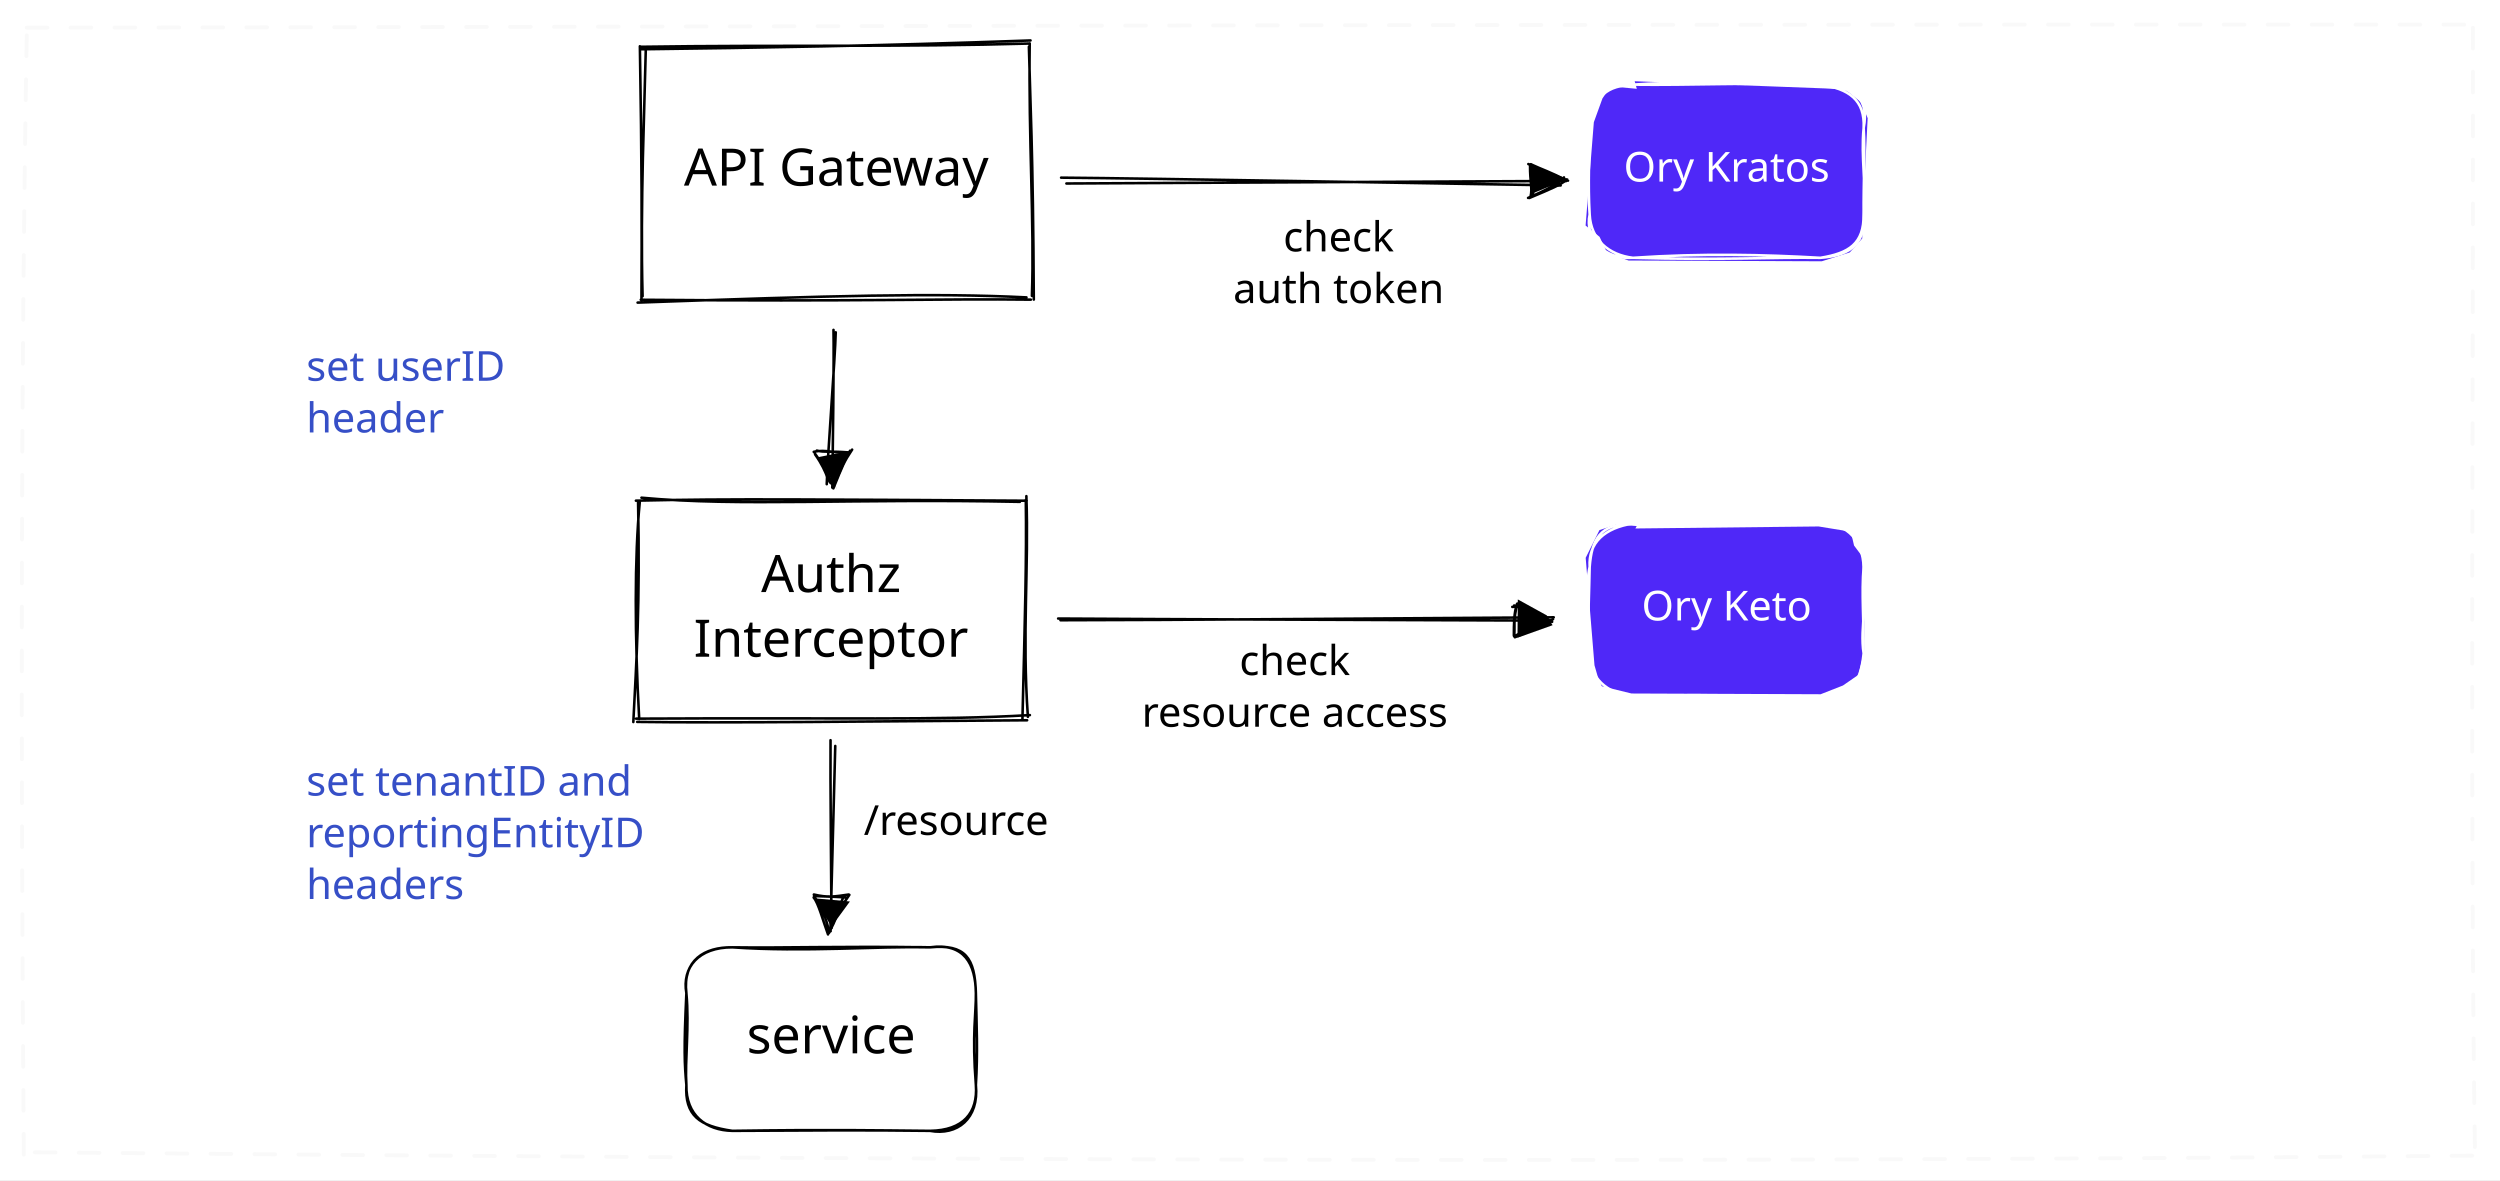
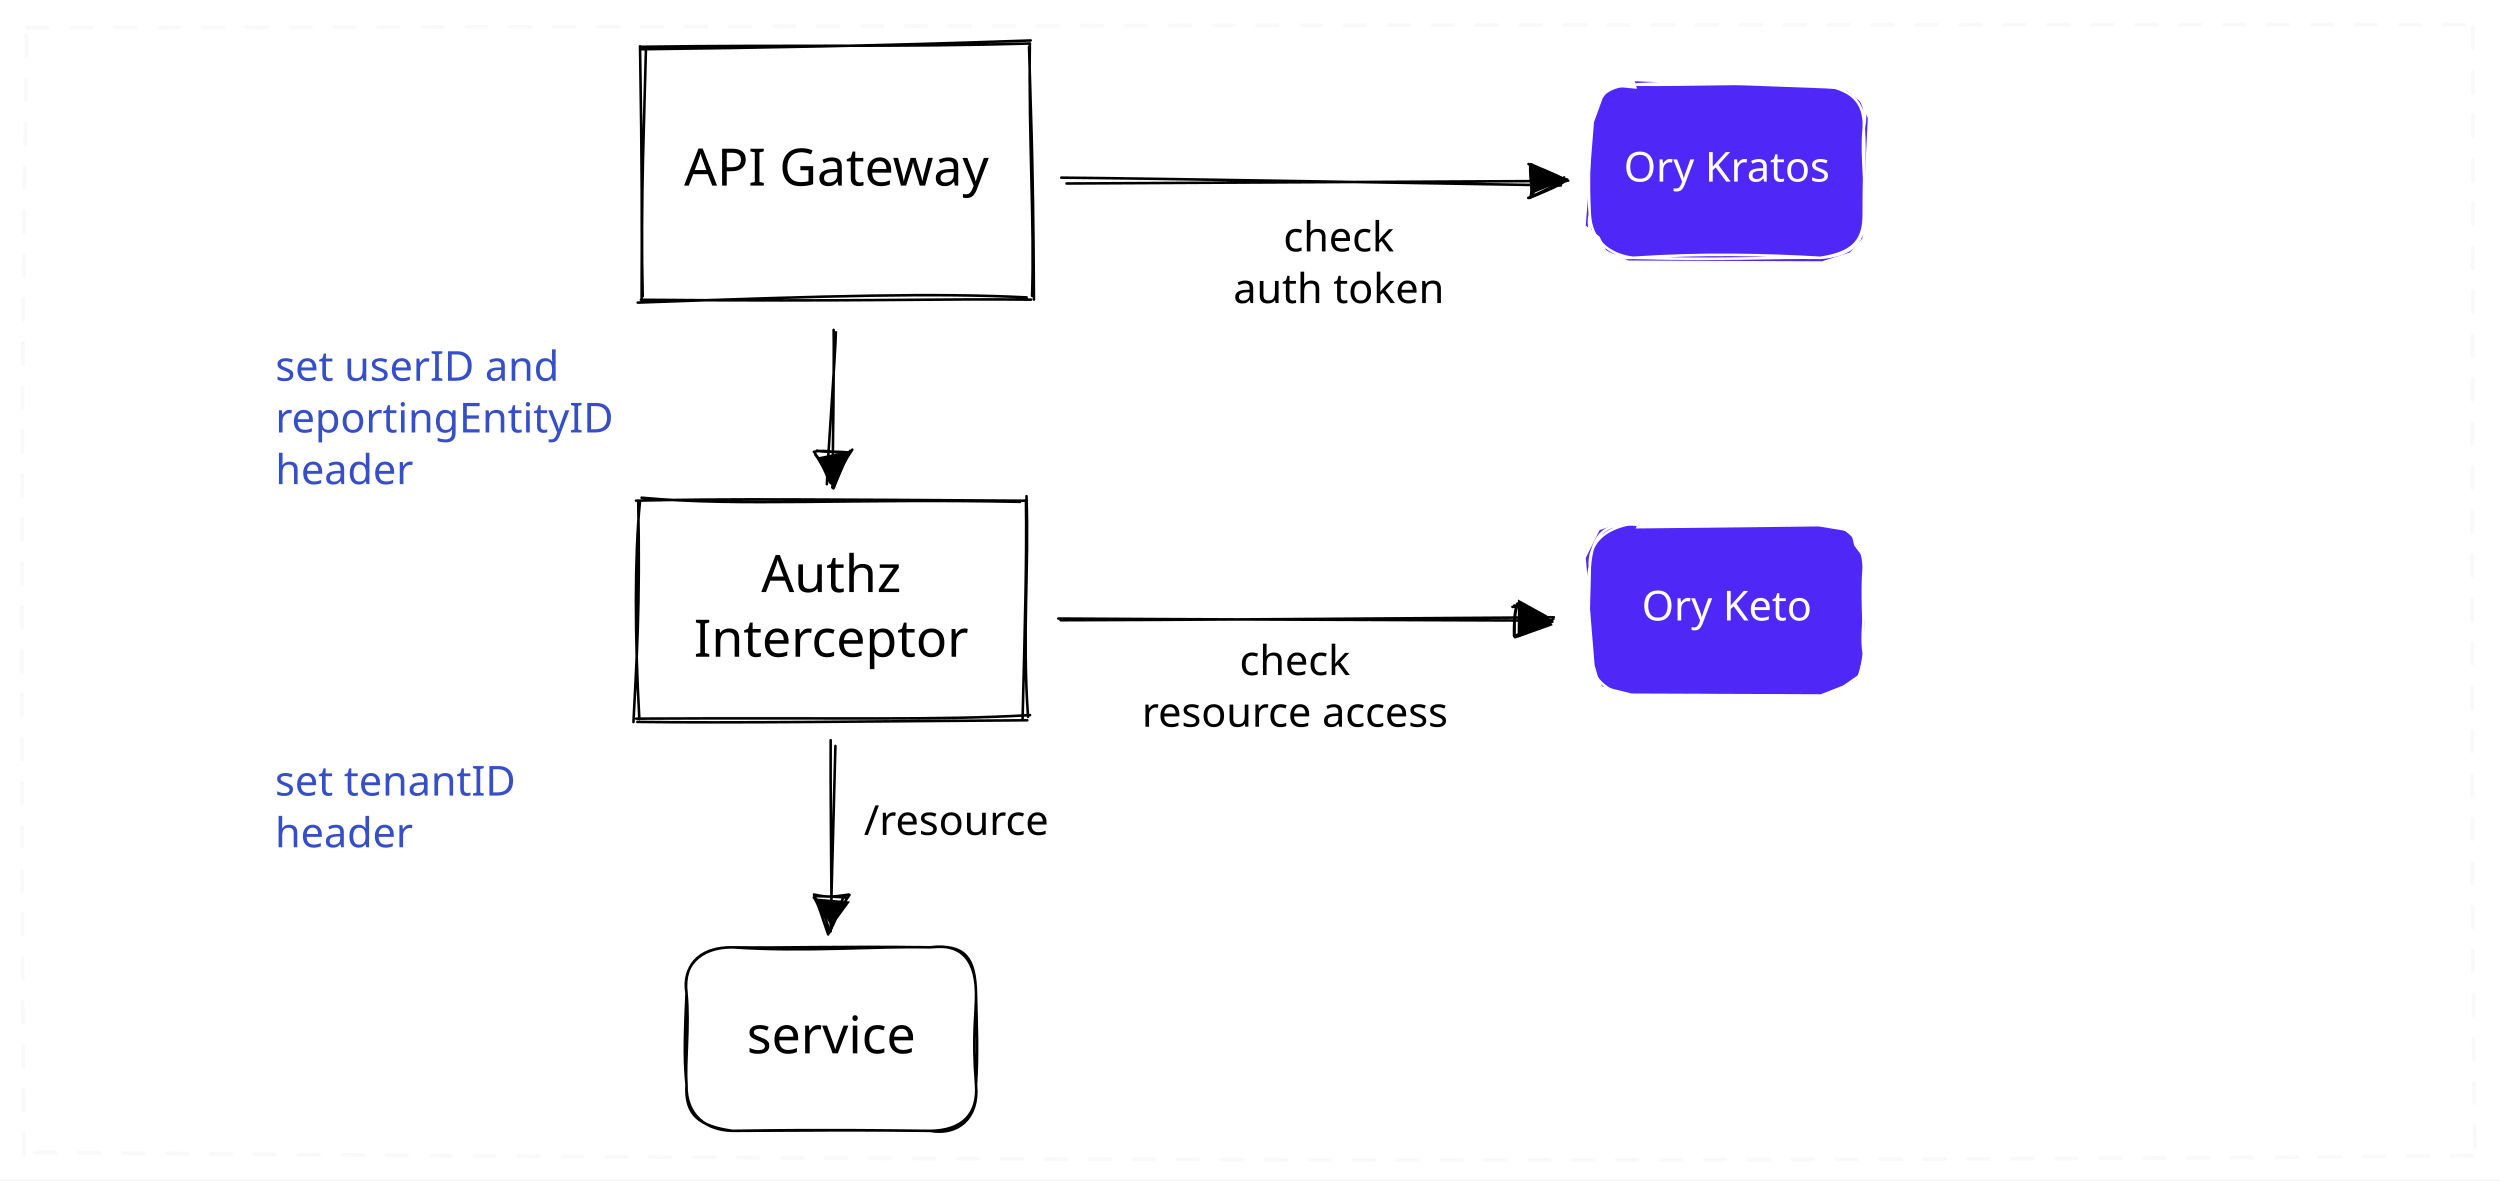
<svg xmlns="http://www.w3.org/2000/svg" version="1.1" viewBox="0 0 967.184 456.531" width="1934.367" height="913.063">
  
-   eyJ2ZXJzaW9uIjoiMSIsImVuY29kaW5nIjoiYnN0cmluZyIsImNvbXByZXNzZWQiOnRydWUsImVuY29kZWQiOiJ4nN1cXGtX2lpcdTAwMTP+7q9g+X6t6b5fzjfUXtDWS1WofXuWK0KAXGIkNFx03rr6388kUlx1MDAxMsiFgEKxOacq2TvZk73nmXlm9oSfW5XKdvAwtLb/qWxb902zb7c88277TXj+1vJ823WgiUSffXfkNaOe3SBcdTAwMTj6/7x9a1x1MDAwZYdGx1x1MDAwZa5dt2c03cHTZVbfXHUwMDFhWE7gQ8f/w+dK5Wf0MzGQZzVcdTAwMDPT6fSt6IKoKTFcdTAwMTaRePb0ketEXHUwMDAzYyxcdCVUaDrpYfv7MGBgtaC5bfZ9K25cdE9ty1ajvt9cdTAwMWQhb7/Nv73H7F3n5uJbPG7b7vfPgod+JJfvwuPHbX7guT2rYbeCbjj2zPnJVS3T71qJyzx31Ok6lu9PXeRcdTAwMGXNplx1MDAxZDyE51x1MDAxMJqcfZqFfyrxmftwXG4kNTBcdTAwMTVEY46oRoKKSXN4XHUwMDAzQrXBXHUwMDE4R0hSwlxiVoLNiLbn9l0vXHUwMDE07X9tXHUwMDFk/lx1MDAxN8t2bTZ7XHUwMDFkXHUwMDEw0Gkl+kRH3Odu/MCaSVx1MDAwMyvKNZVMwyEnPbqW3elcdTAwMDbQhVFhcIpcdMhcdTAwMTJcdTAwMWQ47uNb0ZLAglx1MDAxMXhgjvmkJVx1MDAxY39Ya0X68e/spHZNbzieu20//JCQPVx1MDAxNPtdQrnii0fDlvmkXHUwMDAyWEhOtOJcdTAwMDK0JJ7Uvu30oNFcdTAwMTn1+/E5t9mLtSY6++vNXHUwMDEy+oqZzFNXpTmVgnJeWlv7vH54cjA4gMfxXHUwMDBmen7z5nz/4VwiR1u7ZrM78qyF9XVGy5+vrlx1MDAxY2NcdTAwMDNcdTAwMGKBpIBcdTAwMWZcdTAwMTimnk+rK1x1MDAxM4bkcDCsNair5Lnq+qRFhepcdTAwMWF4puNcdTAwMGZNXHUwMDBmlCCtspjjtJJqlVJKXHUwMDFlalx1MDAwN2OKvrxSjlx1MDAxYmItmtKkwLqPxU6s+5n16ajaY/qs8f7ypDbau9p5PLjYnvT79Sb7tk9cdTAwMTeLmrSdk9FcdOWXZzdcdTAwMWXvo8vH/un0KL/HNz3PvSt7X/vzXHUwMDBmr9F7tPnnXqNzXq+eXHL4w2W5+47/Wlx1MDAxYkKn5jVcdE5C8sDJuMCUcC5LgzN7kTZcdTAwMWWcylx1MDAxMElwTmNTUYOsXHSbXHQvNsFmwlSMsakplopShl9cdTAwMWWaL6mN8aq7TnBmP4ZcdTAwMTNP0NTZ9+bA7j9MLVxcpKYgafWkVvlcdTAwMDBcdTAwMTLcmVx1MDAwZslcdPUtXHUwMDE4OOI5auqSat/uhNq83YRHsbwpRVx1MDAwZmwgbZNcdTAwMGVcdTAwMDO71Uq6qSbIYcI9vVpcdTAwMTn34np2x3bM/nmGmMs7SEJRXHUwMDFlXHUwMDA2sVx1MDAwNnqgtUiY7Xkg/NbR/UczuKrvXVx1MDAxZbq3tYF4uHFcdTAwMWIvyudeXHUwMDFjgkoqoHNUXHUwMDAxS9JSpCAoXGLQLFxyNEKzOVx1MDAxMJxlallsjrWJaqtcZvihXGb4iTRfw4hcdKGYWFx1MDAwMn+RJC/uXHUwMDFhXHUwMDBmL44t8a75oe7ffb39Ubs/7deP9Vx1MDAxYVxc48a4MMny4Fx1MDAwM1x1MDAwNEYpIWh5XHUwMDE3lj2Zm41cdTAwMWUlitCjuCFWj1x1MDAxZY3S4EmY+1x0eFxiXHUwMDA2WqHQXG545aqdXHUwMDE3XHUwMDE2U2dcdTAwMGKc17H3UDn0zMD1s31cdTAwMTebuuLFfNdcdTAwMWPDP+u7XHUwMDEyUlx1MDAxNsLuXHT2XHUwMDE5uONcdIM567ZcdTAwMDTXQistdWngXHUwMDE1XHUwMDFioo1cdTAwMDSekNTQXGYzIVx1MDAwMWRp5qiVoVx1MDAwNCPgvylcdTAwMDX8sWcxx3y3pZmBRFx1MDAxOLAxmsD2XHUwMDA0hNhcdTAwMTBcdTAwMTRTTqGRUUJcdTAwMThKezRcciZSSoZX4NHmgVx1MDAxMi9cdTAwMDNKPzC9YNd2WrbTgcbYq/3OrJXhclx1MDAxMYybo1BKZCAmXHUwMDE101x1MDAxYWtEucJKqESvjjmMLJchJVx1MDAwZnNNhI/bJo5123Ja88UphmdCnFx1MDAxZGRgXHUwMDBltFx1MDAwZkaSXHUwMDFjYYhJcIY80IlcIlx1MDAxNeae0vL0TT/Yc1x1MDAwN1x1MDAwMzuAXHUwMDE5P3FtJ5id2WhcbqshsruW2ZpthedJtkHYYs+Q12F402nOXHUwMDEy/1WJcVx1MDAxMn2Y/P3vm8ze2SpcdTAwMWO1pJQ3vtdW8vfiYS+dPTuxXVx1MDAxNDHGKFwi5Sn3Y/vu4ub08y3xRW1QPT+67t3d5cW9XHUwMDFiYrtkmJjEmmuSZbsoJoZcdTAwMDBcdTAwMGJcdTAwMWXmgJ5cdTAwMWb15touXHUwMDE1u4c4Y5pcIlxynGBcdTAwMGUqkMhcIq6NMyxlnpbiXGbNrtXsfXfMUdCtXHUwMDA08Fx1MDAxOE4mdaDLUofAXHUwMDFk5vGGqUeaJVx0abFcbuFWXHUwMDE45tJE0D7L08HMwXSr8rtcdTAwMTaDXHUwMDA2Pvx6dNLqnrl7darcI99cdTAwMWQ95EBuc1JNSFx1MDAxYoIjxnFmXHUwMDFlmFx1MDAxMWpcdTAwMDCHZy+Dujl54Fxmvq5SuSaChOZcdTAwMTh+rlx1MDAwMHtcdTAwMTNLnlx1MDAxMZVcdTAwMGXY4J7WXHUwMDFlvWO356J9+8vxPjLPsqPSXGJAk4Z154HnxebZXHUwMDBmUlLcelx1MDAxYlxcXHUwMDFmU+ZFvXb9UVx1MDAwN9Xax8Zp8Cxxn522Lrwv3m3gRk3bXHUwMDFm8M3ltyHxcN++XHUwMDFjvWguYVx1MDAxMXu8XHUwMDE0LyAqd2uValxiavRcIrSgWIs31UZcdTAwMTFcdPQzYaOmTVx1MDAxNENcdTAwMDZfk4nCXHUwMDE50VxmT7FcdTAwMDMpiWBA3v9ARuG57GCBdDj438fvTi308k1rXHUwMDE4uF4mPWB06spcdTAwMTfLLMxxtqmseFraZ7BcdTAwMDbK81x1MDAxMFx1MDAxOWonXHUwMDA2RcTls1xm+1cts9P6Uv3Ysds7ta+t7uM52dlspl6cXHUwMDFjZ1x1MDAxNFx1MDAxYlqqaFx1MDAxZTYgOa44XHUwMDExXHUwMDFhouS1JceflvWdZVx01vp8Ve99OTpoXHUwMDFmkXu916y9Rr6Q/SCr51x1MDAwYq/A/2JcdTAwMDVcdTAwMGVYXHUwMDAwXHUwMDA2ylx1MDAwN1x0xWqxmWjXvFxi7ZxcdTAwMWJs9WiXJFxy9oxkPlx1MDAwN0ngXHUwMDFm14uD/U+73lx1MDAwNZP5VuCuNZU/x01lpvJDXHUwMDE5XHUwMDBiMZefyKf5yTAhhMKUsfKgK7ZCXHUwMDFiXHQ6IYlBKZB7wFY6XHUwMDE5xoQyhFx1MDAxNIA4XHJUk2CSX034vEQ+XGJcdTAwMDH273etYEahXHUwMDE2MpBCSmtcdTAwMDYrwlx0klx1MDAxNKUqt2iIXHUwMDExhshcdTAwMTKY3ORcXH4xXHUwMDAzrUzl8iWFOI1JiWHBYN1cdTAwMTKdxqlzXHUwMDEyboiyqCxz3LZgKr9cdTAwMTielalUPtJKcFx1MDAxYYYoVEJcYolIWlx1MDAxZWowwVx1MDAxNUEgXHUwMDEwiKyUSEn16lx1MDAxMvo5qlx1MDAxY12dVuL4flvJ31x1MDAwYpOHxHZjqi6aaMoxUuUrTdujI7tavf900njs7XrdQ/FwNapvuFx1MDAxZNPa4Fx1MDAxYymWmdRnUlx1MDAxOFx1MDAwMmNEyNxKgGfZMVIqq4/DPVHJ+J+oY1tzWr/y3fGsp3dcdTAwMDMqZrNcdTAwMTk+RFx1MDAxNpn4M8n9XGbhlmNcdTAwMTGwlLnoQ8BoseZcdTAwMGLUeVx1MDAxN+coN1x1MDAxMn1cXHGDMkxcYrBcdTAwMDSgXG56OrlPuTSAuK96S1xyXHUwMDFiMHBYqVx1MDAxYVx1MDAxNj5JXGKWMqg8XHUwMDA3K4GxXGZliEZcdTAwMTIpbEopldRcdTAwMDDRv4tFlK5cYlxi/Ta4LXBNRMCCXHUwMDExcFNcdTAwMDQ8dJbrRkKw5YtcdTAwMDJK85pQXCKCpdLgw1x1MDAwNCaCMpQuXG7gwFMhIItoXHUwMDA0XHUwMDFjjL52XCKxk6/O4ZFS5Fx1MDAwNYlEYeKR61xce0ZcdTAwMDBcdTAwMWRcdTAwMDSGLb9cdTAwMTXARtVdfrCzt4935OHn8+FwV7Mvm79cdTAwMTVcdTAwMTBcdTAwMDY+Umpw0umtXHUwMDAwrrmhaVxcWKhm5HrJnYBcZiOWeFx1MDAwN25SXFyIXHUwMDExLJpaX2Xu+Fx1MDAwNbqueeD8sD7W7W5r7/p4VKV7j2xcdTAwMTOTjytcdTAwMTX39WxWzsvBZk9QSXH/gj1QLnLrOoHjQYxBaXnDV6xtm2r4OCowfFx1MDAwMqs1XHUwMDE5vrhcdTAwMGWx6IUgrDRcIlx1MDAxNFH0XG5cdTAwMGKkym+B+pZ3azet5GSu/G2gOV57Np76LWIh6nLjJ8Jz38TDXHUwMDEw03PCMCuPu2I7tKm4g1xiXG5zSVx1MDAxObBYXHUwMDFj0u5pwoGFwVx1MDAxOUxcdTAwMDRZOeEwKNFEXCIpXHUwMDE5ZVx1MDAxYVwioYxKXHUwMDA0SVxmXHUwMDA2wZxOXHUwMDE2XY9cdTAwMDGpXGLVSEn2l0VPXHUwMDBixSphKbWC2InAqkFErFii31OwooxnlVNcdTAwMTdjczZyXHUwMDAyvo4kXHUwMDEyXG7+jzKsKWmEkZtcdTAwMTJ+fTFTnvaGR0Jv4zttJX8vylx1MDAxN1xuXHUwMDEzP5pcdTAwMTJJXHUwMDE1Kf9cdTAwMDLWYNT5JKqHN5e69/X2uIs7rbPO+1xyT/xAJISYYlxiQK9ClZ42W1RcdTAwMTmMxbXUzzJb+Vu2We9cdTAwMGWni6U0REdcdTAwMTTpvzrn+vZ3PvNlt2yXzbLG4iyFLpFYxdTLwcBBXHUwMDEx6FT5+qehZtdcdTAwMDfdu9OL20/yjFxcy5s7Ru82XHUwMDFiXVRhQzCBgFx1MDAxMpBcYl3TeVVOqEEowVhcYl1cZi8qWLspi+GlSFNjK4NcdTAwMTEwlsaXSG9qKEa4Xk29dFx1MDAxMcBk+C04a1x1MDAwM5hvXHUwMDA1lcByTHDF+1x1MDAxNdNphTtcYkNcdTAwMTfg4nTeOVx1MDAwMaxrbf+7XHUwMDEzejtQ10xcZvJcdTAwMWNcZvatdrBcdTAwMDJcdTAwMDQuJO9yIFx1MDAxNbncXWikXHUwMDE1RVx1MDAwYlx1MDAxNFB8OO2Z97zmd1x1MDAxYTs/XGL54F2d8S9cdTAwMWK+9TFcdTAwMDejVFx1MDAxMENyKlx1MDAxMEYy/D4muVx1MDAxMoxmvYKcse9cYvFcdTAwMDPVkq77+5akIImvoVpcdTAwMDdER1x1MDAxMI/Gmr3QluNcboE4I9VcdTAwMTPctsZsdttcdTAwMWNcdTAwMGXPXHUwMDAymLlcdPGHxbFb48eP7719a1t3u/lf1bU1hnBcYlx1MDAxNitcXJqfv7Z+/Vx1MDAwN4vQL2IifQ==
+   eyJ2ZXJzaW9uIjoiMSIsImVuY29kaW5nIjoiYnN0cmluZyIsImNvbXByZXNzZWQiOnRydWUsImVuY29kZWQiOiJ4nN1cXGtX2lpcdTAwMTP+7q9g+X6t6b5fzjfUXtDWS73Vvj2rK0KAXGIkNFx0onb1v59JRFx1MDAxMsiFgECxOacq2TvZk73nmXlm9oRfW5XKdvDQt7b/qWxb93Wzazc8c7j9Jjx/Z3m+7TrQRKLPvjvw6lHPdlx1MDAxMPT9f96+Nft9o2VcdTAwMDc3rtsx6m7v6TKra/UsJ/Ch4//hc6XyK/qZXHUwMDE4yLPqgem0ulZ0QdSUXHUwMDE4i0g6ffrIdaKBsVx1MDAxNFx1MDAxMlx1MDAxMaW0XHUwMDFl97D9fVx1MDAxODCwXHUwMDFh0Nw0u75cdTAwMTW3hKe2ZePqcr89QN5+k397j9m71u3Ft3jcpt3tnlx1MDAwNVx1MDAwZt1ILt+Fx4/b/MBzO9aV3Vxi2uHYU+fHVzVMv20lLvPcQavtWL4/cZHbN+t28Fx1MDAxMJ5DaHz2aVx1MDAxNv6pxGfuwymQ1EBcblx1MDAwYsRcdTAwMTCiXHUwMDFhXHQqxs3hXHJcYtVcdTAwMDZjXHUwMDFjIUlcdCNYXHQ2Jdqe23W9ULT/NXX4XyzbjVnvtEBAp5HoXHUwMDEzXHUwMDFkcZ/h6IE1k1x1MDAwNlaUayqZhkOOe7Qtu9VcdTAwMGWgXHUwMDBio8LgXHUwMDE0XHUwMDEzkCU6cNzHt6IlwZJcdTAwMTB4YI75uCVcdTAwMWO/X2tE+vHv9KS2Ta8/mrttP/yQkD1cdTAwMTT7XUK54otcdTAwMDf9hvmkXHUwMDAyWEhOtIJJQ5yM27u204FGZ9DtxufceifWmujs7zdcdTAwMGLoK2YyT12V5lRcbsp5aW3t8svDk4PeXHUwMDAxPI5/0PHrt+f7XHUwMDBmXHUwMDE3OdraNuvtgWfNra9TWv5ydeVcdTAwMThcdTAwMWJYXGIkXHUwMDA1/MBcXFx1MDAxMD6prkxcdTAwMTiSw8Gw1qCukueq65NcdTAwMTZcdTAwMTWqa+CZjt83PVCCtMpijtNKqlVKKTmhXHUwMDAwLqbo8pVy1Fx1MDAxMGvRhCZcdTAwMDXWfSx2Yt3PrE9H1Vx1MDAwZdNnV++vT2qDvVx1MDAxZjuPXHUwMDA3XHUwMDE32+N+v99k3/bpYlGTtnMyOKH8+uzW4110/dg9nVx1MDAxY+V5fNPz3GHZ+9qff3pXnUebf+5cXLXOL6tnPf5wXe6+o79cblx1MDAxMFxualx1MDAwMmuwLIROzGtcdTAwMTKchOSBk3GBKeFcXJZcdTAwMDZn9lwibTw4lSGS4JzEpqJcdTAwMDZZXHUwMDEzNlx1MDAxM15sjM2EqVx1MDAxOGFTUyxcdTAwMTWlXGYvXHUwMDFmmsvUxnjVXSc4s1x1MDAxZsOJJ2ji7HuzZ3dcdTAwMWYmXHUwMDE2LlJTkLR6Uqt8XHUwMDAwXHSG5kNyQn1cdTAwMGJcdTAwMDaOeI6auKTatVuhNm/X4VEsb0LRXHUwMDAzXHUwMDFiSNu4Q89uNJJuqlx1MDAwZXKYcE+vVsa9uJ7dslx1MDAxZLN7niHm4lx1MDAwZZJQlIdBrIFcdTAwMWVoLVx1MDAxMmZ7XHUwMDE2XGK/tXT30Vxmflxc7l1cdTAwMWa6d7WeeLh1r5bK55ZcdTAwMGVBJZWBKVXAkrRcdTAwMTQpXGJcblx1MDAwMjRLXHUwMDAzjdBsXHUwMDA2XHUwMDA0p5laXHUwMDE2m2NNopoqXHUwMDAzfihcdTAwMDN+XCLN1zBiQigmXHUwMDE2wF8kydJd4+HFsSXe1T9cXPrDr3c/a/en3ctjvVx1MDAwNte4MS5Msjz4XHUwMDAwgVFKXGJa3oVlT+Zmo0eJXCL0KG6I1aNHozR4XHUwMDEy5n5cZlx1MDAxZYKBVii0XHUwMDAyXrlq54XFxNlcdTAwMDLndew9VFx1MDAwZT0zcP1s38Umrlia75ph+Kd9V0LKQtg9wT5cdTAwMDN3PGEwp92W4FpAkCnLpyGKXHLRRlx1MDAwMk9IamiGmZBcdTAwMDCyNHPUylCCXHUwMDEx8N+UXHUwMDAy/tiLmGO+29LMQFwiXGbYXHUwMDE4TWB7XGZCbFxiiimn0MgoIVxmpT2aXHUwMDA2XHUwMDEzKSXDK/Bos0CJXHUwMDE3XHUwMDAxpVx1MDAxZphesGs7XHLbaUFj7NWeM2tluFxcXHUwMDA04/oglFx1MDAxMlx1MDAxOYhJxbTGXHUwMDFhUa6wXHUwMDEyKtGrZfYjy2VIycNcXFx1MDAxM+GjtrFj3bacxmxxiuGZXHUwMDEwZ1x1MDAwN1x1MDAxOZhcdTAwMDPtg5EkR1x1MDAxOGJcdTAwMTKcIVx1MDAwZnSiSIW5p7Q8XdNcdTAwMGb23F7PXHUwMDBlYMZPXFzbXHSmZzaawmqI7LZlNqZb4XmSbVx1MDAxMLbYU+S1XHUwMDFm3nSSs8R/VWKcRFx1MDAxZsZ///sms3e2XG5HLSnlje+1lfw9f9ibn0KliDFGXHUwMDExKU+5XHUwMDFmm8OL29PPd8RcdTAwMTe1XvX86KYzXHUwMDFj5sW9XHUwMDFiYrtkmJjEmmuSZbsoJoZcdTAwMDBcdTAwMGJcdTAwMWXmgF5cdTAwMWX15touXHUwMDE1u4c4Y5pcIlxynGBcdTAwMGUqkMhcIq6NMyxknlx1MDAxNuJcZvW2Ve98d8xB0K5cdTAwMDTwXHUwMDE4TiZ1oItSh8Dt5/GGiUeaJlx0abFcbuFWXHUwMDE45tJE0D7N08HMwXQn0o2zINe7wodfj05cdTAwMWHtM3fvkir3yHdcdTAwMDdcdTAwMGY5kNucVFx1MDAxM9KG4IhxnJlcdTAwMDdmhFx1MDAxYcDh2XJQNyNcdTAwMGacwddVKtdEkNBcdTAwMWPDz1x1MDAxNWBvbMkzotJcdTAwMWXr3dPao3fsdlxctG9/Od5H5ll2VFx1MDAxYVx1MDAwMWjcsO488KzYPPtBSop72Vx1MDAwNNfHlHlxWbv5qINq7ePVafBcInFfnLYuvC/evcJXNW1/wLfX3/rEw137erDUXFzCPPZ4IV5AXHUwMDE0nj77bKOohqBGz0NcdTAwMGKKtXhTbVx1MDAxNJFAP1x1MDAxMzZq0kQxZPA1mSicXHUwMDExzfBcdTAwMTQ7kJJcYlx1MDAwNuT9XHUwMDBmZFx1MDAxNF7KXHUwMDBl5kiHg/99/O7UQi9ft/qB62XSXHUwMDAzRieuXFxaZmGGs01lxdPSvoA1UJ6HyFA7MShcIi6fZdj/0TBbjS/Vjy27uVP72mg/npOdzWbqxclxRrGhpYrmYVx1MDAwM5Ljilx1MDAxM6EhSl5bcvxpWd9ZlmCNzz8uO1+OXHUwMDBlmkfkXu/Va6+RL2Q/yOr5wivwv1iBXHUwMDAzXHUwMDE2gIHyQUKxWmwm2jUvQjvnXHUwMDA2Wz3aJUmDPSOZz0FcdTAwMTL4x/X8YP/TrnfOZL5cdTAwMTW4a03lz3BTman8UMZCzOUn8ml+MkxcYqEwZaw86Iqt0EaCTkhiUFxu5Fx1MDAxZbCVToYxoVxmIVx1MDAwNSBOXHUwMDAz1SSY5FdcdTAwMTO+LJFcdTAwMGZCgP17rlx1MDAxNcwo1EJcdTAwMDZSSGnNYEU4QZKiVOVcdTAwMTZccjHCXHUwMDEwWVx1MDAwMJObnMsvZqCViVxcvqRcdTAwMTCnMSkxLFx1MDAxOKxbotModU7CXHJRXHUwMDE2lWWO2uZM5Vx1MDAxN8OzMpHKR1pcdE7DXHUwMDEwhUpcYiFcdTAwMTFJy0Nccia4XCJcYlx1MDAwNFx1MDAwMpGVXHUwMDEyKaleXUI/R5Wjq9NKXHUwMDFj328r+Xtu8pDYbpy2Y5hoyjFS5StNm4Mju1q9/3Ry9djZ9dqH4uHH4HLD7ZjWXHUwMDA250ixzKQ+k8JcdTAwMTBcdTAwMTgjQmZWXHUwMDAyvMiOkVJZfVx1MDAxY+6JSsb/RFx1MDAxZNua0/qV745nPb1cdTAwMWJQMev18CGyyMSfSe5nXGK3XHUwMDE4i4ClzEVcdTAwMWZcdTAwMDJGizWfo867OEe5kejjilx1MDAxYpRhQoAlXHUwMDAwVdCTyX3KpVx1MDAwMcR91Vtq2ICBw0rVsPBJQrCUQeU5WFx0jGUoQzSSSGFTSqmkXHUwMDA2iP5dLKJ0RUDot8FtgWtcIlx1MDAwMlx1MDAxNoyAm1wi4KGzXFw3XHUwMDEygi1eXHUwMDE0UJrXhFx1MDAxMlx1MDAxMSyVXHUwMDA2XHUwMDFmJjBcdTAwMTGUoXRRXHUwMDAwXHUwMDA3nlxuXHUwMDAxWUQj4GD0tVx1MDAxM4mdfHVcdTAwMGWPlFwiz0kkXG5cdTAwMTOPXFzn2jNcdTAwMDLoIDBs+a1cdTAwMDA2qO7yg529fbwjXHUwMDBmP5/3+7uafdn8rYAw8JFSg5NOb1x1MDAwNXDNXHJN48JCNSXXMndcdTAwMDIyjJhMzMNzcSFGsGhqfZW5o1x1MDAxN+ja5oHz0/p4abdcdTAwMWJ7N8eDKt17ZJuYfFxcqbivZ7NyVlx1MDAwZTZ7gkqK+1x1MDAxN+yBcpFb11x0XHUwMDFjXHUwMDBmYlxmSstcdTAwMWK+Ym3bVMPHUYHhXHUwMDEzWK3J8MV1iEUvXHUwMDA0YaVcdTAwMTGhiKJXWCBVflx1MDAwYtS3vDu7biUnc+VvXHUwMDAzzfDa0/HUs4iFqMuNn1xiz31cdTAwMTNcdTAwMGZDTM9cdMOsPO6K7dCm4lx1MDAwZVwiKMwlZcBicUi7J1x0XHUwMDA3XHUwMDE2XHUwMDA2ZzBcdTAwMTFk5YTDoERcdTAwMTOJpGSUaYiEMipcdTAwMTEkMVx1MDAxOFx1MDAwNHM6WXQ9XHUwMDAypFwiVCMl2V9cdTAwMTY9zVx1MDAxNauEpdRcbmInXHUwMDAyq1x1MDAwNlx1MDAxMbFiiX5PwYoyXlROXYzN6chcdPg6kkgo+D/KsKakXHUwMDExRm5K+PXFTHnaXHUwMDFiXHUwMDFlXHS9je+0lfw9L18oTPxoSiRVpPxcdTAwMGJYvUHrk6hcdTAwMWXeXuvO17vjNm41zlrvNzzxXHUwMDAzkVx1MDAxMGKKIVx1MDAwMH34xVxuU2aLKoOxuJb6RWYrf8s2693hdLGUhuiIXCL9V+dcXN8+5zOXu2W7aJY1XHUwMDE2ZyF0XHSWjy5KgVx1MDAxOFxizcqjq6/ZzUF7eHpx90mekVx1MDAxYnk7ZHS42eiiQoPFklx1MDAwMmtBXCJ0TeZVOaFcdTAwMDahXHUwMDA0YyF0MbyoYM26LIaXXCJ1ja1cZkaAym1qKEa4Xk29dNGXuWBcYr312lx1MDAwMOZbQSWwXHUwMDFjXHUwMDEzXFzx/ncndGtWdj1i3o5G12pcdTAwMDYrQFqmXFyLgU7l5/4wXHUwMDAzXHUwMDA2ylx1MDAxNSq/l/HhtGPe85rfutr5SchcdTAwMDfvx1x1MDAxOf+y4XtcdTAwMTkh6Fx1MDAwNFx1MDAxMVx1MDAxY1x1MDAxZVRmgI5cbmJITlx1MDAwNcJIhl+wJFdcdTAwMDM6mvGNSlwio1x1MDAwZYlcdTAwMDDhlnTd36C0ftBcciDCrO1XTKdcdTAwMTFu2vVdwI3TeudcdTAwMDSwqjOQyNePxHLCPsFza8Rmt81+/yyAeVx1MDAxZVx1MDAxM39YSrsxmqx4yO0721x1MDAxYe7mf1XX1lxi8iG2rHAhf/3e+v1cdTAwMWZcdTAwMDNLL1x1MDAxZCJ9
  <defs>
    <style>
      @font-face {
        font-family: "Virgil";
        src: url("https://unpkg.com/@excalidraw/excalidraw@0.13.0/dist/excalidraw-assets/Virgil.woff2");
      }
      @font-face {
        font-family: "Cascadia";
        src: url("https://unpkg.com/@excalidraw/excalidraw@0.13.0/dist/excalidraw-assets/Cascadia.woff2");
      }
    </style>
  </defs>
  <rect x="0" y="0" width="967.184" height="456.531" fill="#ffffff" />
  <g stroke-linecap="round" transform="translate(10 10) rotate(0 473.5918 218.2656)">
    <path d="M-1.08 0.07 L945.79 0.33 L947.7 435.9 L-1 435.68" stroke="none" stroke-width="0" fill="#ffffff" />
    <path d="M0.32 0.71 C239.41 0.5, 480.11 -0.66, 947.71 -0.48 M946.72 0.75 C946.87 153.18, 945.55 305.3, 947.5 435.74 M946.45 437.09 C655.22 439.76, 363.94 439.1, -0.11 435.77 M-0.79 436.69 C-1.97 285.96, -2.01 135.33, 0.42 -0.22" stroke="#f9f9f9" stroke-width="1.5" fill="none" stroke-dasharray="8 9" />
  </g>
-   <g stroke-linecap="round" transform="translate(248.0298 17.31055) rotate(0 75.5 49)">
+   <g stroke-linecap="round" transform="translate(248.0845 17.31055) rotate(0 75.5 49)">
    <path d="M0.05 1.75 C45.42 1.17, 91.51 0.45, 150.65 -1.66 M-0.06 0.79 C52.1 0, 102.31 0.95, 150.26 -0.47 M150.34 -0.52 C149.84 36.68, 152.15 69.69, 151.19 97.16 M150.02 0.8 C150.47 20.13, 151.66 41.04, 151.92 98.58 M149.08 97.74 C113.54 95.97, 74.22 97.06, -1.36 99.76 M150.78 98.62 C117.22 98.17, 83.93 99.42, -0.13 98.66 M0.57 97.28 C-0.35 61.31, 1.37 23.18, 1.82 1.46 M0.13 98.91 C0.28 71.18, 0.3 45.6, -0.48 0.59" stroke="#000000" stroke-width="1" fill="none" />
  </g>
-   <g transform="translate(255.5298 53.81055) rotate(0 68 12.5)">
+   <g transform="translate(255.5845 53.81055) rotate(0 68 12.5)">
    <text x="68" y="18" font-family="Virgil, Segoe UI Emoji" font-size="20px" fill="#000000" text-anchor="middle" style="white-space: pre;" direction="ltr">API Gateway</text>
  </g>
-   <g stroke-linecap="round" transform="translate(614.9976 32.74414) rotate(0 53 33.5)">
+   <g stroke-linecap="round" transform="translate(615.0522 32.74414) rotate(0 53 33.5)">
    <path d="M17.42 -1.31 L91.07 1.46 L98.9 1.92 L104.96 6.81 L107.55 12.96 L105.67 50.42 L105.45 59.5 L100.64 64.9 L89.8 68.34 L15.04 68.04 L6.78 65.13 L3.83 58.87 L-1.57 54.51 L1.62 14.53 L4.95 5.34 L8.04 0.67 L18.24 1.61" stroke="none" stroke-width="0" fill="#4f28f8" />
    <path d="M16.75 0 M16.75 0 C32.25 -1.08, 45.42 -0.82, 89.25 0 M16.75 0 C39.12 0.31, 62 -0.91, 89.25 0 M89.25 0 C100.32 1.59, 106.53 5.94, 106 16.75 M89.25 0 C102.69 0.68, 108.2 5.52, 106 16.75 M106 16.75 C104.88 28.39, 107.07 37.89, 106 50.25 M106 16.75 C106.59 26.33, 105.9 37.61, 106 50.25 M106 50.25 C107 62.93, 98.89 66.28, 89.25 67 M106 50.25 C106.1 61.54, 100.35 65.23, 89.25 67 M89.25 67 C67.87 65.78, 43.57 65.17, 16.75 67 M89.25 67 C70.27 66.73, 52.07 67.96, 16.75 67 M16.75 67 C7.39 65.87, 0.48 60.04, 0 50.25 M16.75 67 C5.6 67.82, -2 59.28, 0 50.25 M0 50.25 C-0.58 38.53, -2.17 24.64, 0 16.75 M0 50.25 C-0.73 37.98, -0.05 27.7, 0 16.75 M0 16.75 C1.63 3.84, 7.01 0.47, 16.75 0 M0 16.75 C-1.59 3.91, 5.74 -0.33, 16.75 0" stroke="#ffffff" stroke-width="1" fill="none" />
  </g>
-   <g transform="translate(622.9976 56.24414) rotate(0 45 10)">
+   <g transform="translate(623.0522 56.24414) rotate(0 45 10)">
    <text x="45" y="14" font-family="Virgil, Segoe UI Emoji" font-size="16px" fill="#ffffff" text-anchor="middle" style="white-space: pre;" direction="ltr">Ory Kratos</text>
  </g>
  <g stroke-linecap="round">
-     <g transform="translate(410.8052 69.41922) rotate(0 97.03076 0.8156767)">
+     <g transform="translate(410.8599 69.41922) rotate(0 97.03076 0.8156767)">
      <path d="M-0.29 -0.69 C31.91 -0.46, 160.71 1.82, 192.97 2.33 M1.76 1.57 C34.33 1.36, 162.77 0.77, 195.11 0.58" stroke="#000000" stroke-width="1" fill="none" />
    </g>
-     <g transform="translate(410.8052 69.41922) rotate(0 97.03076 0.8156767)">
+     <g transform="translate(410.8599 69.41922) rotate(0 97.03076 0.8156767)">
      <path d="M196.12 -0.45 L181.32 5.75 L182.35 -5.27 L194.97 -0.44" stroke="none" stroke-width="0" fill="#000000" fill-rule="evenodd" />
      <path d="M194.26 -0.78 C192.23 1.41, 188.48 3.64, 180.37 7.15 M195.33 0.12 C192.36 2.37, 189.93 3.35, 180.85 7.18 M182.27 6.2 C182.5 1.33, 182.32 -3.11, 181.66 -5.83 M181.34 6.55 C182.11 3.36, 181.07 0.99, 181.13 -5.38 M180.47 -5.95 C183.3 -4.96, 189.08 -1.33, 195.82 0.46 M181.37 -5.89 C185.78 -3.83, 189.45 -2.71, 194.43 0.05 M195.11 0.58 C195.11 0.58, 195.11 0.58, 195.11 0.58 M195.11 0.58 C195.11 0.58, 195.11 0.58, 195.11 0.58" stroke="#000000" stroke-width="1" fill="none" />
    </g>
  </g>
-   <g transform="translate(473.3833 83.25195) rotate(0 44.5 20)">
+   <g transform="translate(473.438 83.25195) rotate(0 44.5 20)">
    <text x="44.5" y="14" font-family="Virgil, Segoe UI Emoji" font-size="16px" fill="#000000" text-anchor="middle" style="white-space: pre;" direction="ltr">check</text>
    <text x="44.5" y="34" font-family="Virgil, Segoe UI Emoji" font-size="16px" fill="#000000" text-anchor="middle" style="white-space: pre;" direction="ltr">auth token</text>
  </g>
-   <g stroke-linecap="round" transform="translate(246.5142 193.5645) rotate(0 75 42.5)">
+   <g stroke-linecap="round" transform="translate(246.5688 193.5645) rotate(0 75 42.5)">
    <path d="M1.65 -1.02 C39.97 2.52, 82.49 -0.76, 148.04 0.59 M-0.5 0.13 C35.73 -0.72, 70.21 -0.33, 150.69 0.15 M150.56 -1.62 C151.57 26.17, 148.9 51.52, 151.15 83.76 M150.34 -0.18 C150.67 22.08, 150 45.94, 149.03 85.07 M151.92 83.09 C115.89 85.19, 79.61 84, -0.44 84.46 M150.85 85.09 C92.54 85.51, 33.81 86.22, 0 85.72 M-1.5 85.77 C-0.32 61.98, 1.19 41, 0.33 0.17 M0.78 84.58 C-0.99 53.29, -1.06 21.45, 0.99 0.82" stroke="#000000" stroke-width="1" fill="none" />
  </g>
-   <g transform="translate(264.0142 211.0645) rotate(0 57.5 25)">
+   <g transform="translate(264.0688 211.0645) rotate(0 57.5 25)">
    <text x="57.5" y="18" font-family="Virgil, Segoe UI Emoji" font-size="20px" fill="#000000" text-anchor="middle" style="white-space: pre;" direction="ltr">Authz</text>
    <text x="57.5" y="43" font-family="Virgil, Segoe UI Emoji" font-size="20px" fill="#000000" text-anchor="middle" style="white-space: pre;" direction="ltr">Interceptor</text>
  </g>
-   <g stroke-linecap="round" transform="translate(614.9976 202.5332) rotate(0 53 33.5)">
+   <g stroke-linecap="round" transform="translate(615.0522 202.5332) rotate(0 53 33.5)">
    <path d="M17.69 1.92 L88.58 1.14 L101.05 3.18 L102.28 8.51 L105.51 12.84 L106.5 48.33 L103.95 58.55 L97.99 62.67 L89.36 66.05 L16.19 65.76 L4.71 62.95 L3.38 60.1 L1.87 54.85 L-1.54 13.27 L3.79 2.55 L10.36 0.38 L18.2 1" stroke="none" stroke-width="0" fill="#4f28f8" />
    <path d="M16.75 0 M16.75 0 C41.33 -0.91, 62.75 -1.15, 89.25 0 M16.75 0 C32.93 -1.13, 50.58 -0.39, 89.25 0 M89.25 0 C100.79 -1.14, 106.42 7.22, 106 16.75 M89.25 0 C100.49 -0.13, 105.58 7.26, 106 16.75 M106 16.75 C108.15 27.02, 104.34 40.42, 106 50.25 M106 16.75 C105.1 27.27, 106.15 37.79, 106 50.25 M106 50.25 C106.66 63.2, 102.41 66.18, 89.25 67 M106 50.25 C104.7 62.9, 100.4 66.83, 89.25 67 M89.25 67 C66.72 67.02, 46.16 67.54, 16.75 67 M89.25 67 C61.7 66.62, 33.86 65.93, 16.75 67 M16.75 67 C7.22 67.22, -1.93 63.27, 0 50.25 M16.75 67 C6.4 65.64, -0.09 59.63, 0 50.25 M0 50.25 C-0.14 35.16, -1.62 23.63, 0 16.75 M0 50.25 C-0.94 36.72, -0.06 24.53, 0 16.75 M0 16.75 C0.86 6.14, 3.78 0.1, 16.75 0 M0 16.75 C-0.53 7.34, 5.88 1.69, 16.75 0" stroke="#ffffff" stroke-width="1" fill="none" />
  </g>
-   <g transform="translate(631.9976 226.0332) rotate(0 36 10)">
+   <g transform="translate(632.0522 226.0332) rotate(0 36 10)">
    <text x="36" y="14" font-family="Virgil, Segoe UI Emoji" font-size="16px" fill="#ffffff" text-anchor="middle" style="white-space: pre;" direction="ltr">Ory Keto</text>
  </g>
  <g stroke-linecap="round">
-     <g transform="translate(409.2036 239.2314) rotate(0 96.16406 0.04044971)">
+     <g transform="translate(409.2583 239.2314) rotate(0 96.16406 0.04044971)">
      <path d="M1.07 0.72 C32.91 0.76, 159.97 -0.24, 191.89 -0.41 M0.17 0.06 C31.75 0.31, 158.74 0.74, 190.71 0.87" stroke="#000000" stroke-width="1" fill="none" />
    </g>
-     <g transform="translate(409.2036 239.2314) rotate(0 96.16406 0.04044971)">
+     <g transform="translate(409.2583 239.2314) rotate(0 96.16406 0.04044971)">
      <path d="M191.44 2.65 L177.87 7.5 L178 -7.33 L189.24 -1.13" stroke="none" stroke-width="0" fill="#000000" fill-rule="evenodd" />
      <path d="M191.62 0.32 C185.06 3.64, 180.18 4.87, 177.07 6.73 M190.19 0.88 C185.87 3.52, 182.4 5.05, 176.86 7.31 M176.55 6.91 C177.03 4.12, 176.02 0.29, 177.9 -5.73 M176.47 6.63 C176.48 2.23, 176.47 -2.18, 177.72 -5.67 M175.86 -4.44 C180.32 -4.99, 184.84 -3.37, 190.72 1.31 M176.58 -4.98 C179.49 -4.29, 183.56 -2.93, 191.27 1.33 M190.71 0.87 C190.71 0.87, 190.71 0.87, 190.71 0.87 M190.71 0.87 C190.71 0.87, 190.71 0.87, 190.71 0.87" stroke="#000000" stroke-width="1" fill="none" />
    </g>
  </g>
-   <g transform="translate(436.4146 247.166) rotate(0 64.5 20)">
+   <g transform="translate(436.4692 247.166) rotate(0 64.5 20)">
    <text x="64.5" y="14" font-family="Virgil, Segoe UI Emoji" font-size="16px" fill="#000000" text-anchor="middle" style="white-space: pre;" direction="ltr">check </text>
    <text x="64.5" y="34" font-family="Virgil, Segoe UI Emoji" font-size="16px" fill="#000000" text-anchor="middle" style="white-space: pre;" direction="ltr">resource access</text>
  </g>
  <g stroke-linecap="round">
-     <g transform="translate(322.2049 128.377) rotate(0 -0.6479961 29.75586)">
+     <g transform="translate(322.2596 128.377) rotate(0 -0.6479961 29.75586)">
      <path d="M1.12 0.19 C0.91 9.99, -2.12 48.88, -2.36 58.94 M0.25 -0.75 C0.49 9.18, -0.07 50.25, -0.2 60.18" stroke="#000000" stroke-width="1" fill="none" />
    </g>
-     <g transform="translate(322.2049 128.377) rotate(0 -0.6479961 29.75586)">
+     <g transform="translate(322.2596 128.377) rotate(0 -0.6479961 29.75586)">
      <path d="M1.62 60.95 L-5.61 48.46 L6.69 46.05 L0.86 59.43" stroke="none" stroke-width="0" fill="#000000" fill-rule="evenodd" />
      <path d="M0.04 58.85 C-2.23 58.61, -1.48 55.02, -6.84 47.45 M0.54 59.47 C-1.52 56.43, -3.6 51.55, -6.96 47.07 M-7.39 46.43 C-2.59 45.29, 1.4 47.27, 6.34 46.68 M-6.2 45.94 C-3.19 46.71, -0.99 46.1, 5.7 46.62 M7.46 45.57 C4.17 50.52, 3.86 51.54, 0.2 60.56 M6.64 46.01 C3.57 51.69, 1.97 56.37, 0.14 59.87 M-0.2 60.18 C-0.2 60.18, -0.2 60.18, -0.2 60.18 M-0.2 60.18 C-0.2 60.18, -0.2 60.18, -0.2 60.18" stroke="#000000" stroke-width="1" fill="none" />
    </g>
  </g>
-   <g stroke-linecap="round" transform="translate(265.5415 366.4941) rotate(0 56 35.5)">
+   <g stroke-linecap="round" transform="translate(265.5962 366.4941) rotate(0 56 35.5)">
    <path d="M17.75 0 M17.75 0 C46.07 1.97, 73.78 -0.52, 94.25 0 M17.75 0 C38.38 0.31, 58.07 -0.5, 94.25 0 M94.25 0 C108.08 -1.35, 111.65 4.16, 112 17.75 M94.25 0 C107.54 -1.87, 111.87 6.46, 112 17.75 M112 17.75 C112.11 25.42, 110.44 33.5, 112 53.25 M112 17.75 C112.28 30.01, 112.78 40.8, 112 53.25 M112 53.25 C113.3 66.35, 104.76 72.94, 94.25 71 M112 53.25 C112.81 64.01, 107.16 70.85, 94.25 71 M94.25 71 C73.37 70.81, 55.23 70.45, 17.75 71 M94.25 71 C69.63 70.66, 44.7 70.86, 17.75 71 M17.75 71 C7.68 70.81, -0.24 64.98, 0 53.25 M17.75 71 C4.98 69.15, -0.68 65.03, 0 53.25 M0 53.25 C-0.64 44.1, 1.21 30.47, 0 17.75 M0 53.25 C-0.73 45.22, -1.01 39.49, 0 17.75 M0 17.75 C-1.53 4.98, 7.02 -0.15, 17.75 0 M0 17.75 C-1.78 7.69, 4.8 -0.04, 17.75 0" stroke="#000000" stroke-width="1" fill="none" />
  </g>
-   <g transform="translate(287.5415 389.4941) rotate(0 34 12.5)">
+   <g transform="translate(287.5962 389.4941) rotate(0 34 12.5)">
    <text x="34" y="18" font-family="Virgil, Segoe UI Emoji" font-size="20px" fill="#000000" text-anchor="middle" style="white-space: pre;" direction="ltr">service</text>
  </g>
  <g stroke-linecap="round">
-     <g transform="translate(322.0211 287.1035) rotate(0 -0.6646354 36.24805)">
+     <g transform="translate(322.0757 287.1035) rotate(0 -0.6646354 36.24805)">
      <path d="M-0.71 -0.74 C-0.87 11.3, -0.37 59.78, -0.33 71.92 M1.12 1.49 C0.83 13.7, -0.44 61.2, -0.76 73.16" stroke="#000000" stroke-width="1" fill="none" />
    </g>
-     <g transform="translate(322.0211 287.1035) rotate(0 -0.6646354 36.24805)">
+     <g transform="translate(322.0757 287.1035) rotate(0 -0.6646354 36.24805)">
      <path d="M-0.14 71.76 L-6.97 60.43 L6.78 61.65 L-1.66 73.21" stroke="none" stroke-width="0" fill="#000000" fill-rule="evenodd" />
      <path d="M-1.68 74.4 C-3.56 69.34, -5.41 62.2, -7.23 60.15 M-1.28 73.82 C-1.88 69.01, -4.17 64.09, -7 59.74 M-7.16 58.96 C-1.73 60.24, 0.81 59.77, 6.33 58.96 M-7.1 59.55 C-2.23 59.74, 2.58 59.84, 5.54 60.17 M4.58 59.34 C2.62 63.01, 1.71 69.17, -1.63 73.94 M6.57 59.09 C2.65 64.63, 0.55 69.7, -1.02 72.47 M-0.76 73.16 C-0.76 73.16, -0.76 73.16, -0.76 73.16 M-0.76 73.16 C-0.76 73.16, -0.76 73.16, -0.76 73.16" stroke="#000000" stroke-width="1" fill="none" />
    </g>
  </g>
-   <g transform="translate(331.9121 309.002) rotate(0 38 10)">
+   <g transform="translate(331.9668 309.002) rotate(0 38 10)">
    <text x="38" y="14" font-family="Virgil, Segoe UI Emoji" font-size="16px" fill="#000000" text-anchor="middle" style="white-space: pre;" direction="ltr">/resource</text>
  </g>
-   <g transform="translate(118.5098 293.7871) rotate(0 72 30)">
-     <text x="0" y="14" font-family="Virgil, Segoe UI Emoji" font-size="16px" fill="#364fc7" text-anchor="start" style="white-space: pre;" direction="ltr">set tenantID and</text>
-     <text x="0" y="34" font-family="Virgil, Segoe UI Emoji" font-size="16px" fill="#364fc7" text-anchor="start" style="white-space: pre;" direction="ltr">reportingEntityID</text>
-     <text x="0" y="54" font-family="Virgil, Segoe UI Emoji" font-size="16px" fill="#364fc7" text-anchor="start" style="white-space: pre;" direction="ltr">headers</text>
-   </g>
-   <g transform="translate(118.5098 133.3086) rotate(0 45 20)">
-     <text x="0" y="14" font-family="Virgil, Segoe UI Emoji" font-size="16px" fill="#364fc7" text-anchor="start" style="white-space: pre;" direction="ltr">set userID</text>
+   <g transform="translate(106.416 293.7871) rotate(0 54.5 20)">
+     <text x="0" y="14" font-family="Virgil, Segoe UI Emoji" font-size="16px" fill="#364fc7" text-anchor="start" style="white-space: pre;" direction="ltr">set tenantID</text>
    <text x="0" y="34" font-family="Virgil, Segoe UI Emoji" font-size="16px" fill="#364fc7" text-anchor="start" style="white-space: pre;" direction="ltr">header</text>
  </g>
+   <g transform="translate(106.5449 133.3086) rotate(0 68.5 30)">
+     <text x="0" y="14" font-family="Virgil, Segoe UI Emoji" font-size="16px" fill="#364fc7" text-anchor="start" style="white-space: pre;" direction="ltr">set userID and</text>
+     <text x="0" y="34" font-family="Virgil, Segoe UI Emoji" font-size="16px" fill="#364fc7" text-anchor="start" style="white-space: pre;" direction="ltr">reportingEntityID</text>
+     <text x="0" y="54" font-family="Virgil, Segoe UI Emoji" font-size="16px" fill="#364fc7" text-anchor="start" style="white-space: pre;" direction="ltr">header</text>
+   </g>
</svg>
